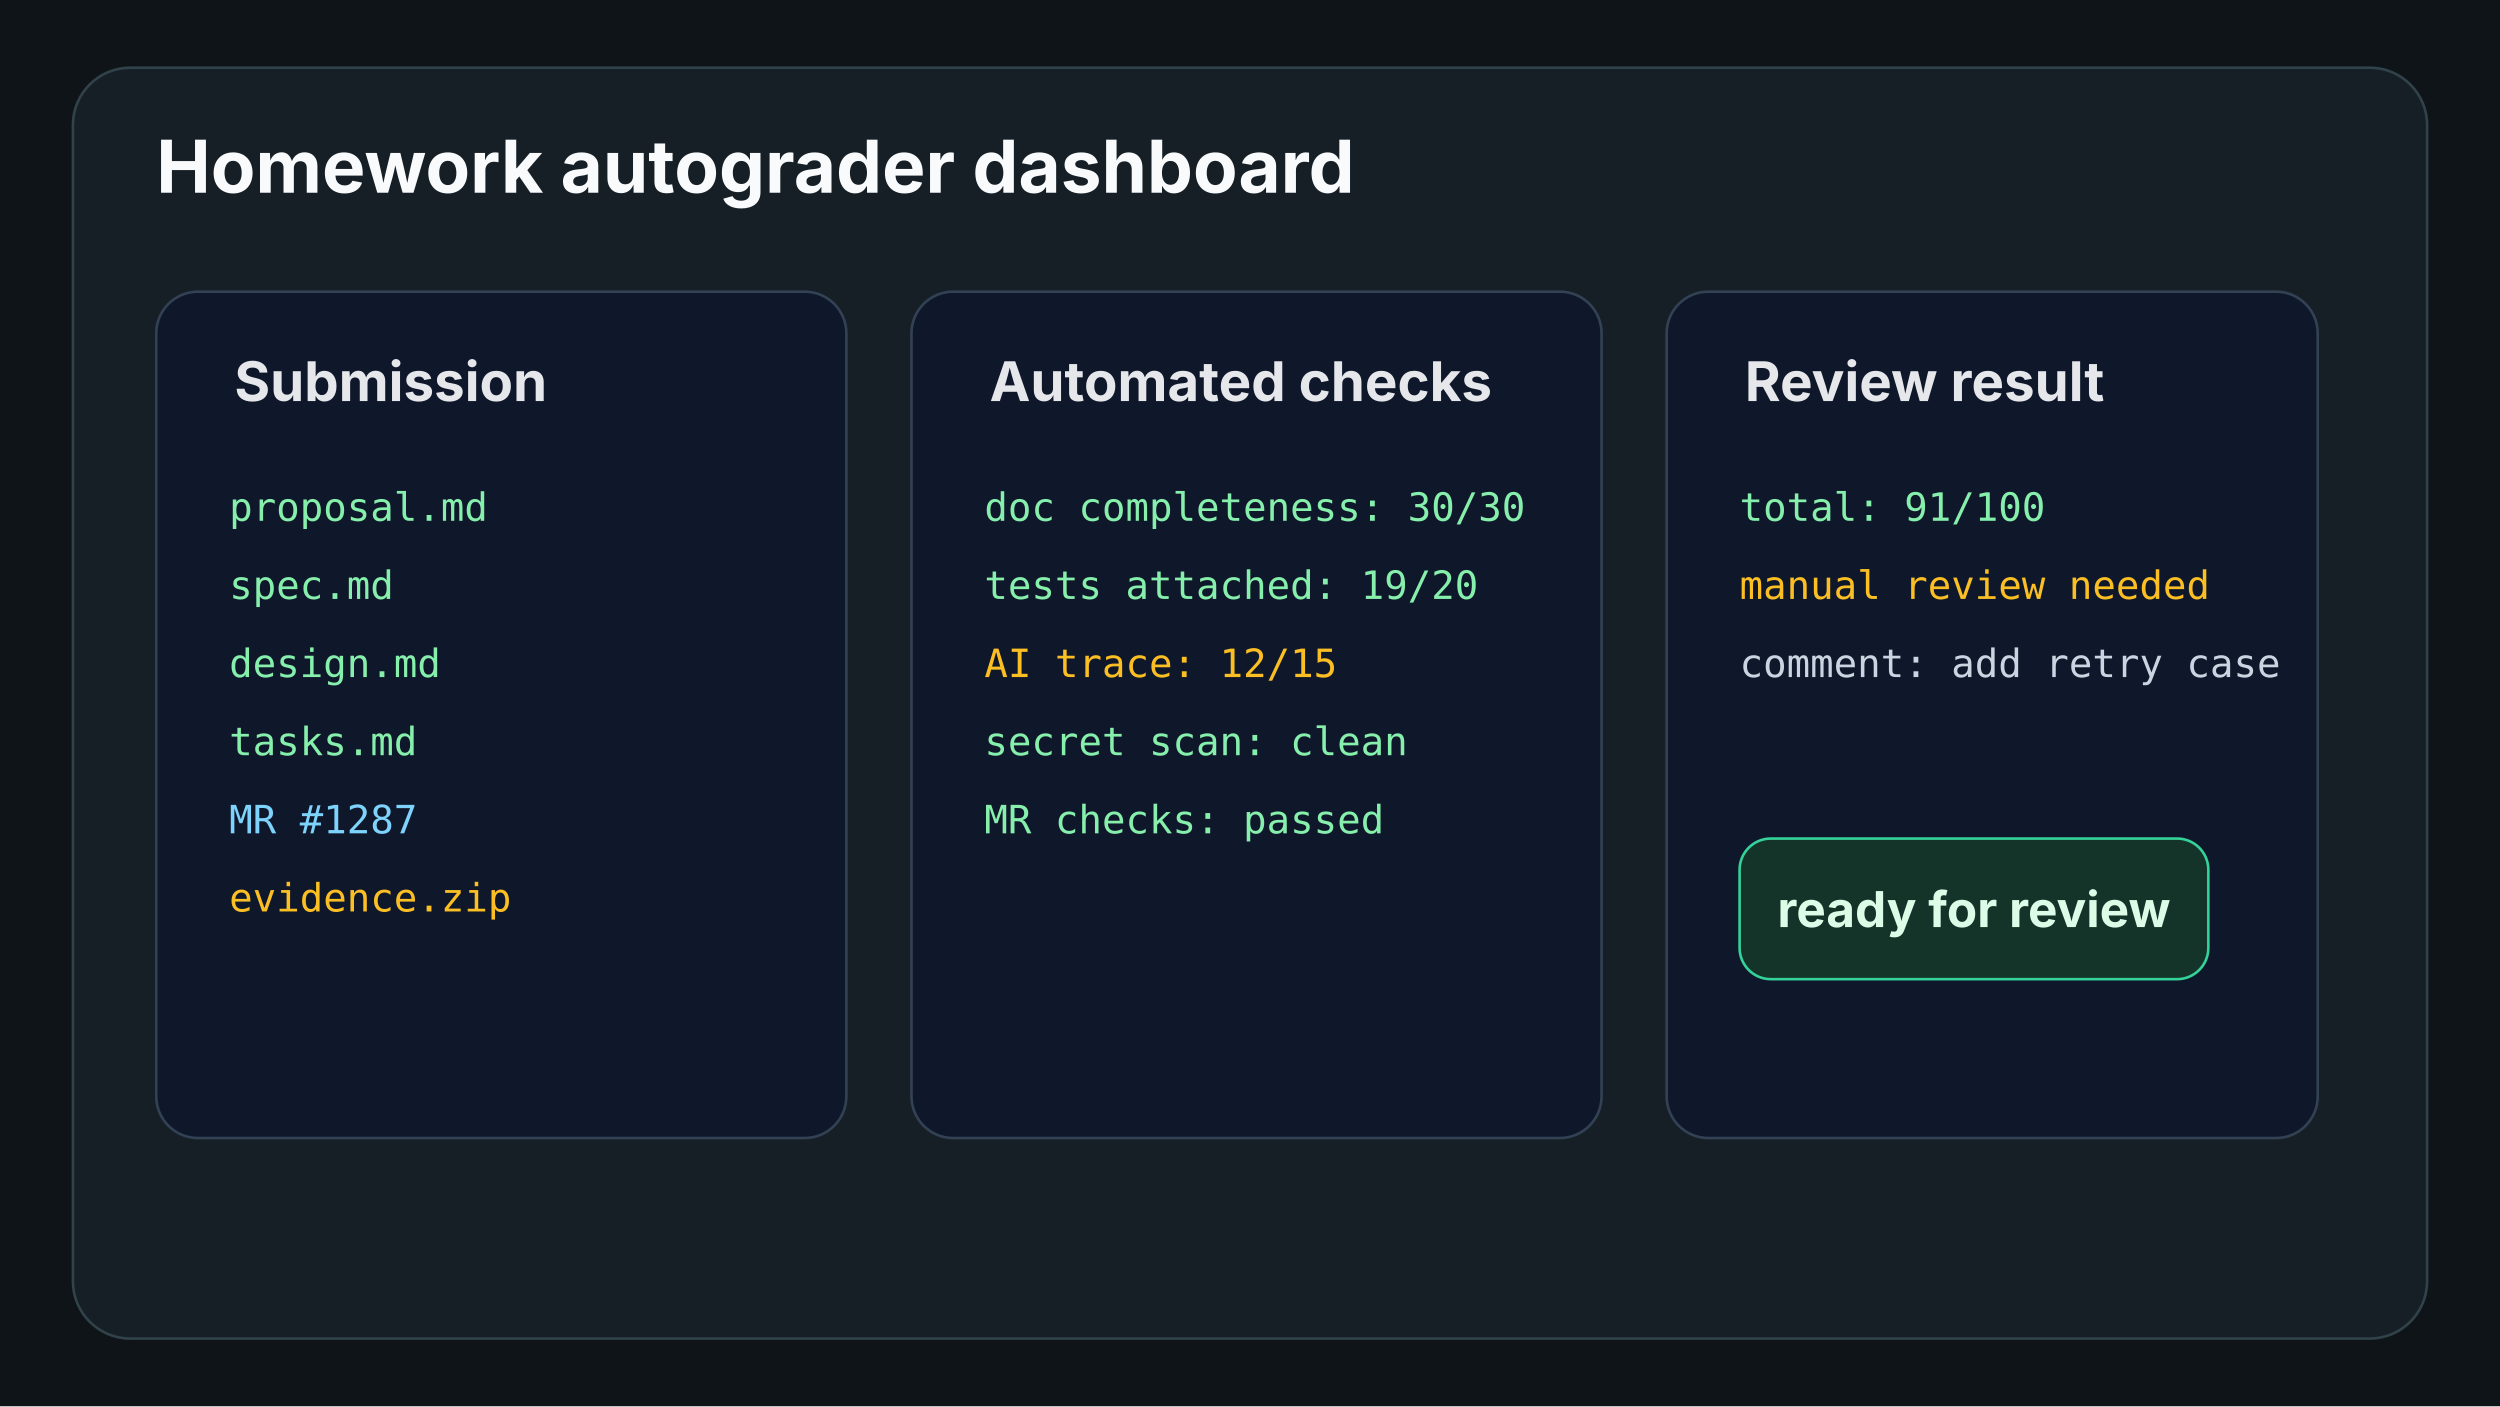
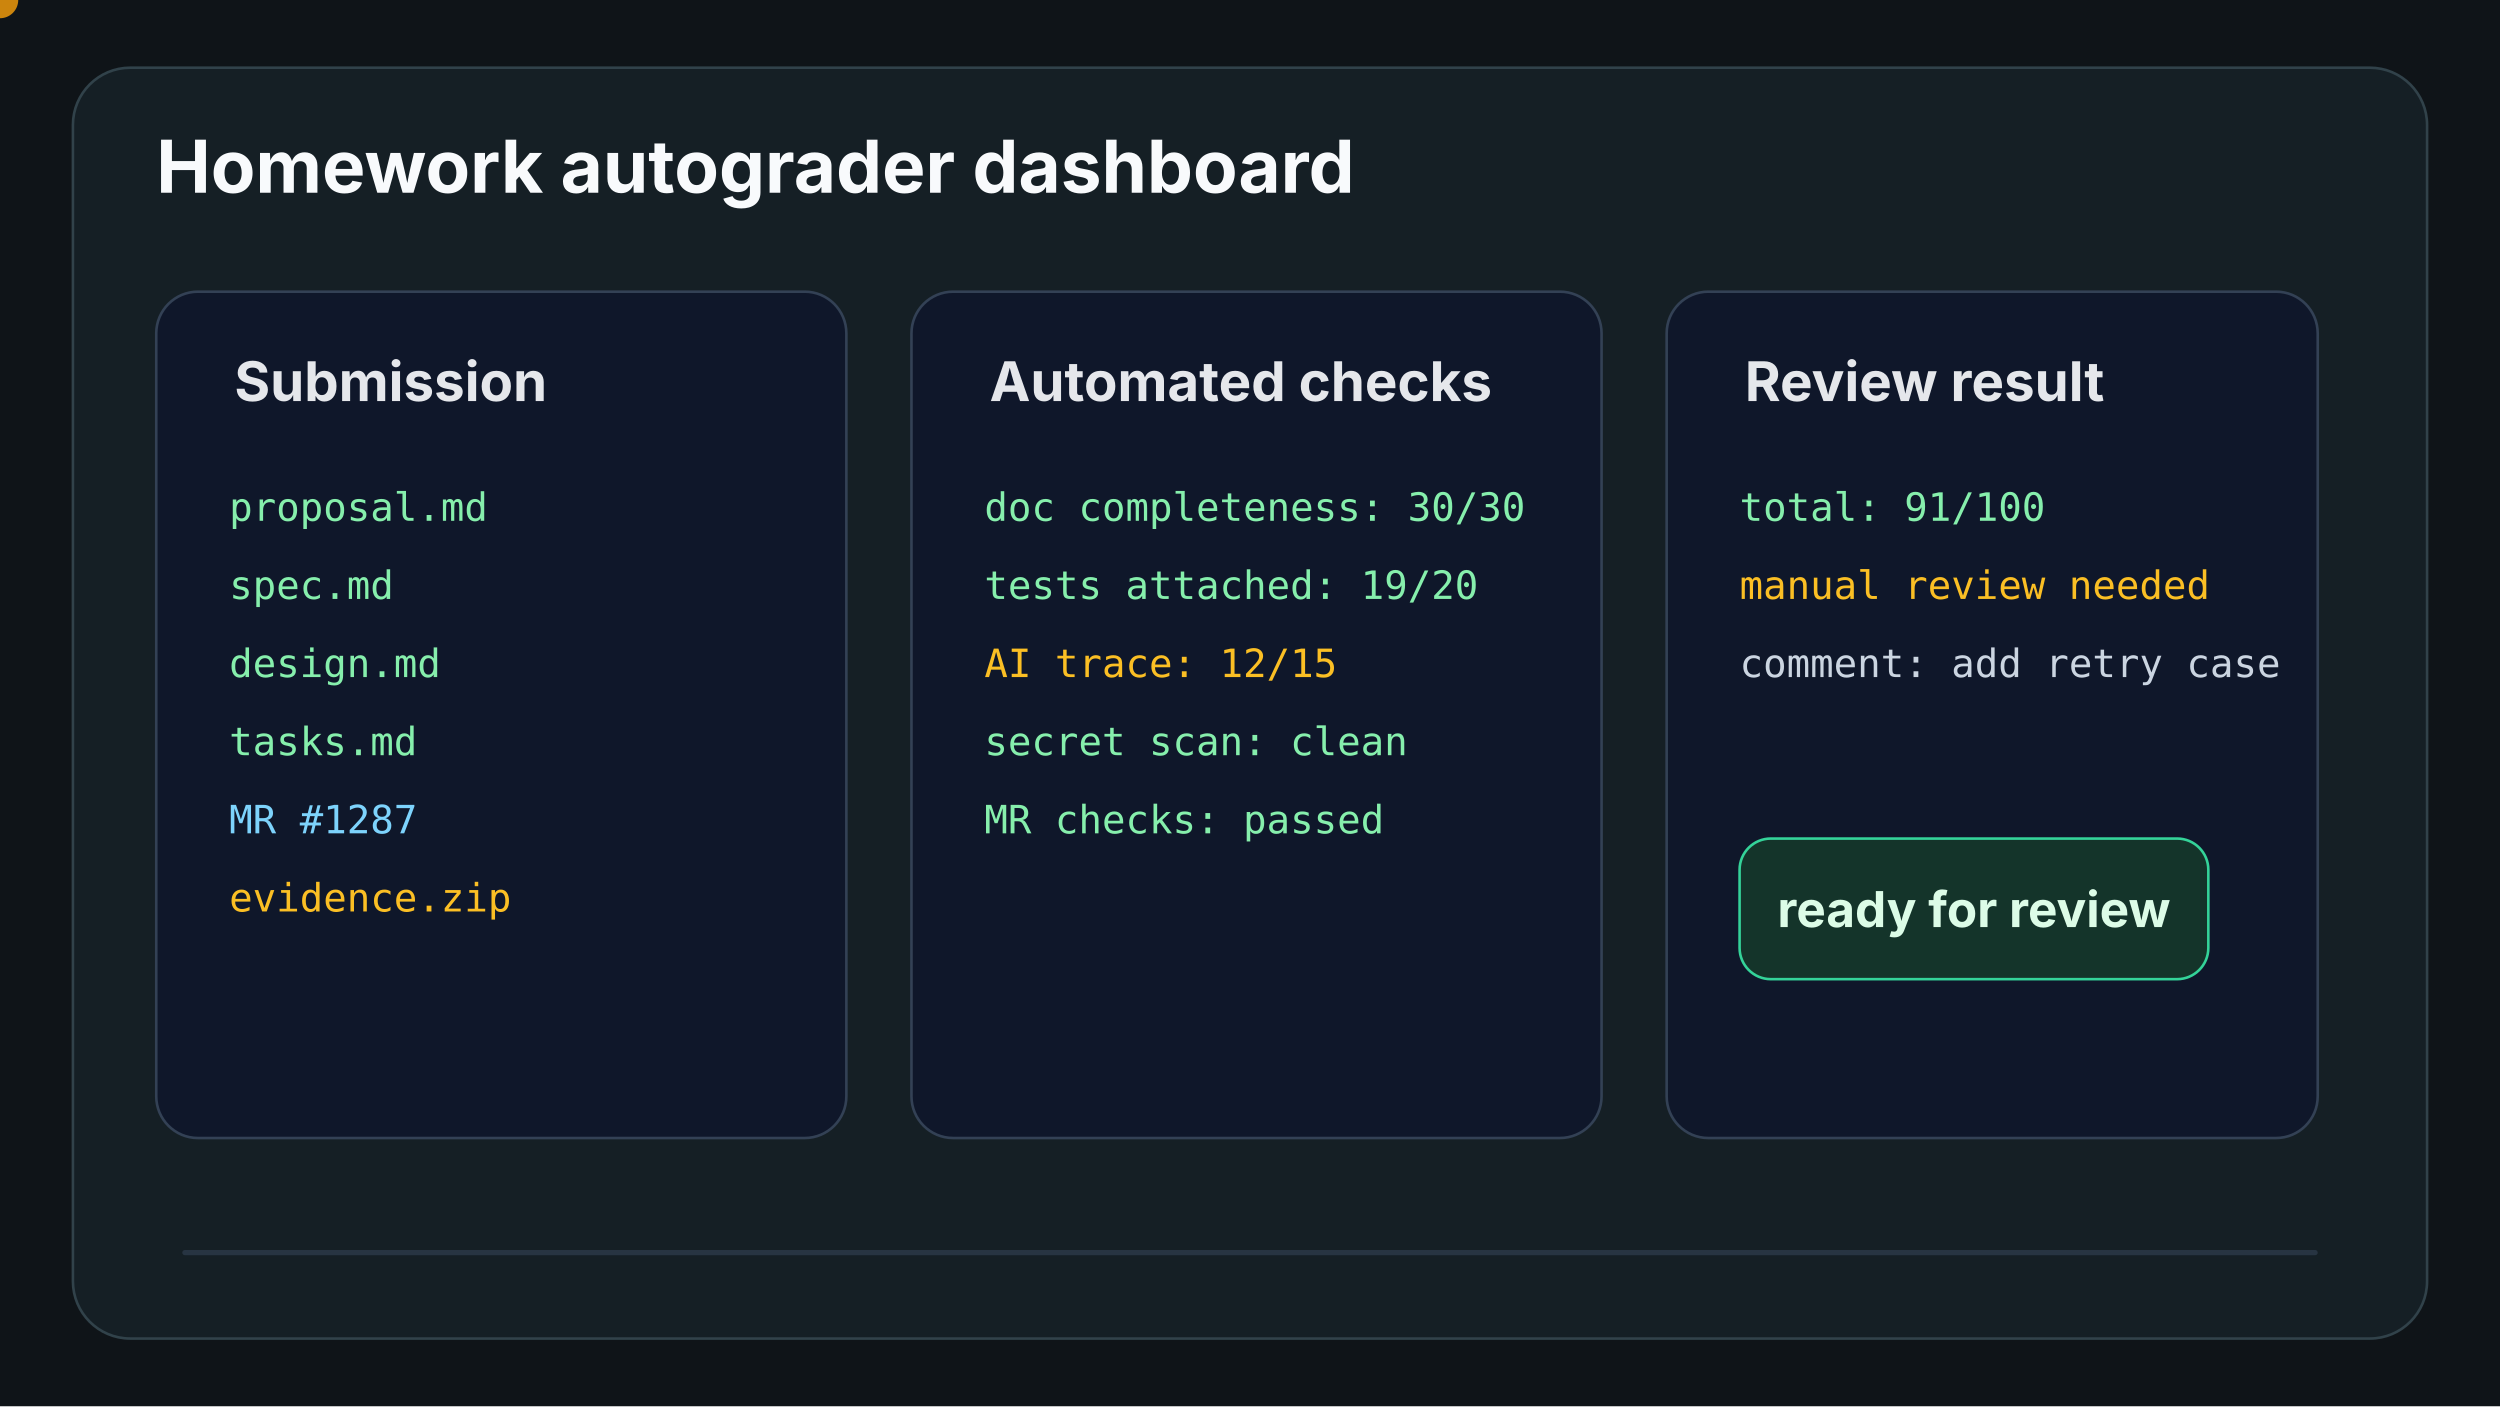
<svg xmlns="http://www.w3.org/2000/svg" width="960" height="540" viewBox="0 0 960 540">
  <rect width="960" height="540" fill="#0f1418" />
  <rect x="28" y="26" width="904" height="488" rx="22" fill="#151f25" stroke="#31424a" />
  <text x="60" y="74" font-family="Inter,Arial,sans-serif" font-size="28" font-weight="700" fill="#f8fafc">Homework autograder dashboard</text>
  <rect x="60" y="112" width="265" height="325" rx="16" fill="#0f172a" stroke="#334155" />
  <rect x="350" y="112" width="265" height="325" rx="16" fill="#0f172a" stroke="#334155" />
  <rect x="640" y="112" width="250" height="325" rx="16" fill="#0f172a" stroke="#334155" />
  <g font-family="Inter,Arial,sans-serif">
    <text x="90" y="154" font-size="21" font-weight="700" fill="#e5e7eb">Submission</text>
    <text x="380" y="154" font-size="21" font-weight="700" fill="#e5e7eb">Automated checks</text>
    <text x="670" y="154" font-size="21" font-weight="700" fill="#e5e7eb">Review result</text>
  </g>
  <g font-family="ui-monospace,Menlo,monospace" font-size="15">
    <text x="88" y="200" fill="#86efac">proposal.md</text>
    <text x="88" y="230" fill="#86efac">spec.md</text>
    <text x="88" y="260" fill="#86efac">design.md</text>
    <text x="88" y="290" fill="#86efac">tasks.md</text>
    <text x="88" y="320" fill="#7dd3fc">MR #1287</text>
    <text x="88" y="350" fill="#fbbf24">evidence.zip</text>
    <text x="378" y="200" fill="#86efac">doc completeness: 30/30</text>
    <text x="378" y="230" fill="#86efac">tests attached: 19/20</text>
    <text x="378" y="260" fill="#fbbf24">AI trace: 12/15</text>
    <text x="378" y="290" fill="#86efac">secret scan: clean</text>
    <text x="378" y="320" fill="#86efac">MR checks: passed</text>
    <text x="668" y="200" fill="#86efac">total: 91/100</text>
    <text x="668" y="230" fill="#fbbf24">manual review needed</text>
    <text x="668" y="260" fill="#cbd5e1">comment: add retry case</text>
  </g>
  <rect x="668" y="322" width="180" height="54" rx="12" fill="#14342a" stroke="#34d399" />
  <text x="758" y="356" text-anchor="middle" font-family="Inter,Arial,sans-serif" font-size="19" font-weight="700" fill="#dcfce7">ready for review</text>
+   <g data-auto-motion="subtle-runner" opacity="0.82">
+     <circle r="7" fill="#f59e0b">
+       <animateMotion dur="5.2s" repeatCount="indefinite" path="M80 486 H880" />
+     </circle>
+     <rect x="70" y="480" width="820" height="2" rx="1" fill="#334155" opacity="0.75" />
+   </g>
</svg>
